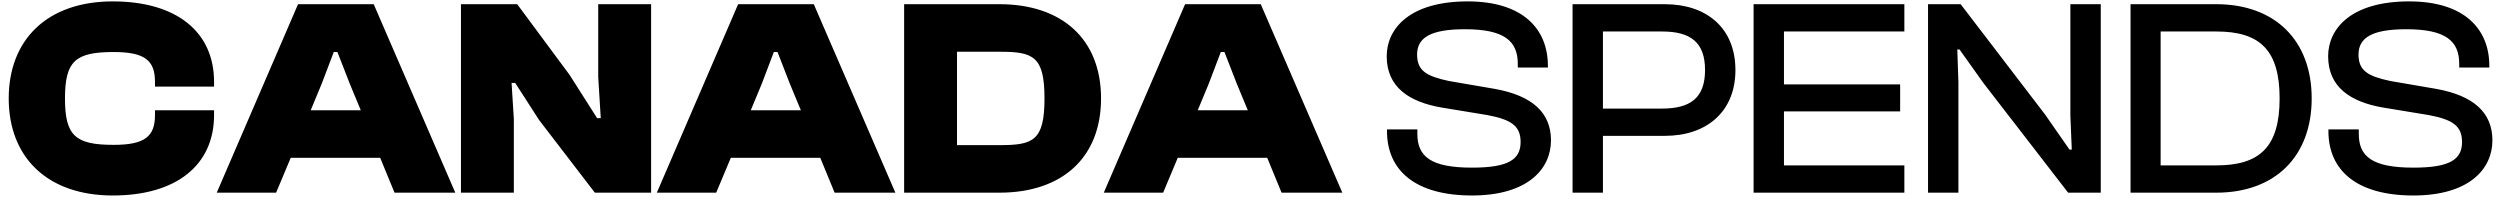
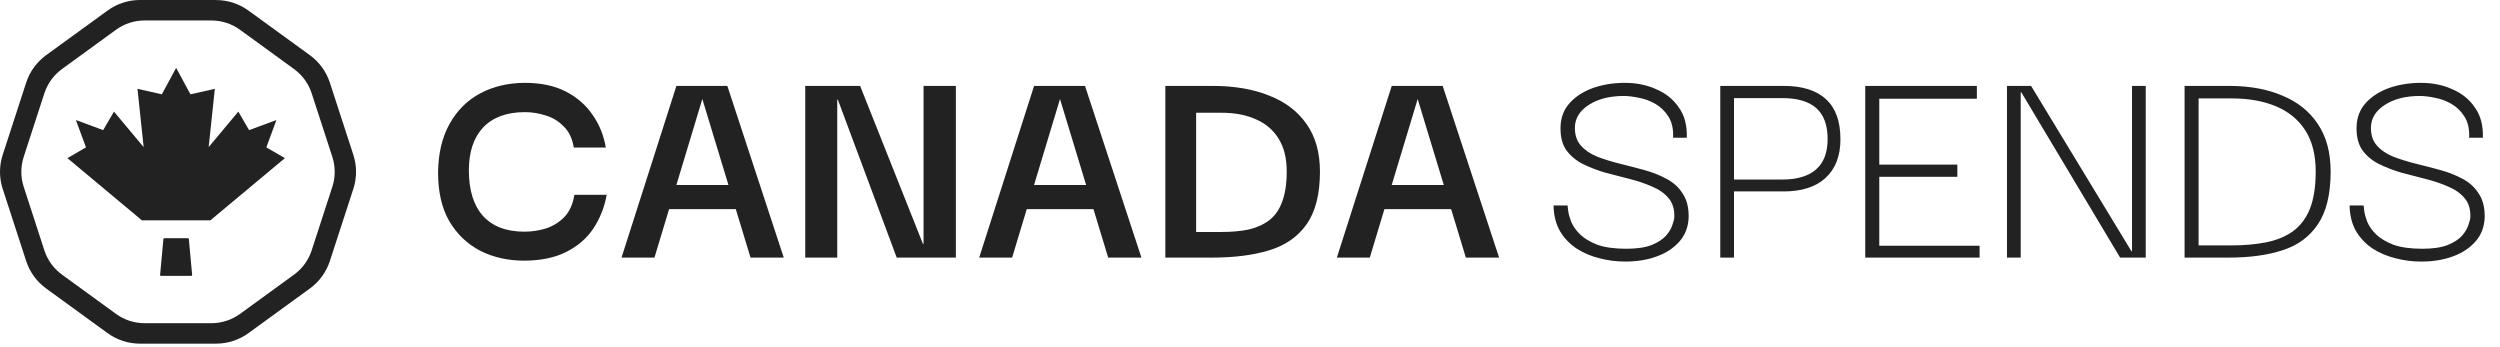
- <svg xmlns="http://www.w3.org/2000/svg" width="259" height="21" viewBox="0 0 259 21" fill="none">
-   <path d="M11.686 20.253C4.896 20.253 0.903 16.289 0.903 10.198C0.903 4.107 4.896 0.144 11.686 0.144C18.243 0.144 22.177 3.262 22.177 8.479V8.974H16.057V8.479C16.057 6.264 15.008 5.39 11.773 5.39C7.81 5.39 6.732 6.322 6.732 10.198C6.732 14.074 7.81 15.007 11.773 15.007C15.008 15.007 16.057 14.133 16.057 11.918V11.422H22.177V11.918C22.177 17.134 18.243 20.253 11.686 20.253ZM28.604 19.961H22.455L30.877 0.435H38.717L47.168 19.961H40.873L39.387 16.348H30.12L28.604 19.961ZM33.325 8.683L32.189 11.422H37.376L36.24 8.683L34.957 5.39H34.578L33.325 8.683ZM53.233 19.961H47.755V0.435H53.583L59.004 7.75L61.86 12.238H62.239L61.976 7.983V0.435H67.455V19.961H61.627L55.856 12.442L53.379 8.595H53L53.233 12.326V19.961ZM74.197 19.961H68.048L76.47 0.435H84.309L92.761 19.961H86.466L84.98 16.348H75.712L74.197 19.961ZM78.918 8.683L77.781 11.422H82.969L81.832 8.683L80.55 5.39H80.171L78.918 8.683ZM103.547 19.961H93.668V0.435H103.547C109.988 0.435 114.068 4.02 114.068 10.198C114.068 16.377 109.988 19.961 103.547 19.961ZM103.547 5.361H99.147V15.036H103.547C107.015 15.036 108.21 14.599 108.21 10.198C108.21 5.798 107.015 5.361 103.547 5.361ZM120.501 19.961H114.352L122.774 0.435H130.614L139.065 19.961H132.77L131.284 16.348H122.016L120.501 19.961ZM125.222 8.683L124.086 11.422H129.273L128.136 8.683L126.854 5.39H126.475L125.222 8.683ZM152.493 20.253C146.665 20.253 143.692 17.688 143.692 13.579V13.404H146.839V13.87C146.839 16.202 148.209 17.367 152.493 17.367C156.223 17.367 157.535 16.552 157.535 14.716C157.535 13.025 156.544 12.384 154.067 11.918L149.287 11.131C145.994 10.548 143.663 9.033 143.663 5.827C143.663 3 145.994 0.144 152.056 0.144C157.768 0.144 160.362 3 160.362 6.818V6.993H157.243V6.614C157.243 4.224 155.815 3.029 151.765 3.029C148.209 3.029 146.81 3.903 146.81 5.652C146.81 7.342 147.801 7.896 150.103 8.391L154.854 9.207C158.759 9.907 160.682 11.685 160.682 14.541C160.682 17.513 158.263 20.253 152.493 20.253ZM166.064 19.961H162.917V0.435H172.476C176.818 0.435 179.79 2.913 179.79 7.255C179.79 11.568 176.818 14.074 172.476 14.074H166.064V19.961ZM172.184 3.262H166.064V11.248H172.184C175.128 11.248 176.643 10.14 176.643 7.255C176.643 4.37 175.128 3.262 172.184 3.262ZM197.292 19.961H181.672V0.435H197.292V3.262H184.819V8.741H196.855V11.539H184.819V17.134H197.292V19.961ZM202.891 19.961H199.744V0.435H203.124L211.867 11.86L214.403 15.502H214.636L214.49 11.976V0.435H217.638V19.961H214.257L205.456 8.566L203.008 5.127H202.775L202.891 8.508V19.961ZM229.611 19.961H220.723V0.435H229.611C235.673 0.435 239.491 4.166 239.491 10.198C239.491 16.231 235.673 19.961 229.611 19.961ZM229.611 3.262H223.841V17.134H229.611C234.128 17.134 236.168 15.211 236.168 10.198C236.168 5.186 234.128 3.262 229.611 3.262ZM250.025 20.253C244.196 20.253 241.224 17.688 241.224 13.579V13.404H244.371V13.87C244.371 16.202 245.741 17.367 250.025 17.367C253.755 17.367 255.067 16.552 255.067 14.716C255.067 13.025 254.076 12.384 251.599 11.918L246.819 11.131C243.526 10.548 241.195 9.033 241.195 5.827C241.195 3 243.526 0.144 249.588 0.144C255.3 0.144 257.894 3 257.894 6.818V6.993H254.775V6.614C254.775 4.224 253.347 3.029 249.296 3.029C245.741 3.029 244.342 3.903 244.342 5.652C244.342 7.342 245.333 7.896 247.635 8.391L252.386 9.207C256.291 9.907 258.214 11.685 258.214 14.541C258.214 17.513 255.795 20.253 250.025 20.253Z" fill="black" />
+ <svg xmlns="http://www.w3.org/2000/svg" width="787" height="109" viewBox="0 0 787 109" fill="none">
+   <path d="M83.842 46.393L87.016 37.788L78.411 40.962L75.022 35.131L65.685 46.315L67.628 27.962L59.961 29.691L55.449 21.369L50.946 29.691L43.279 27.962L45.222 46.315L35.875 35.131L32.486 40.962L23.891 37.788L27.065 46.393L21.225 49.782L44.666 69.355H66.232L89.683 49.782L83.842 46.393Z" fill="#222222" />
+   <path d="M51.717 74.981H59.179C59.316 74.981 59.433 75.089 59.443 75.225L60.488 86.546C60.498 86.702 60.38 86.838 60.224 86.838H50.662C50.506 86.838 50.379 86.702 50.398 86.546L51.443 75.225C51.453 75.089 51.57 74.981 51.707 74.981H51.717Z" fill="#222222" />
+   <path fill-rule="evenodd" clip-rule="evenodd" d="M44.083 0H67.998V0.011C71.66 0.011 75.233 1.164 78.196 3.315L97.538 17.363C100.501 19.514 102.71 22.541 103.841 26.023L111.232 48.742C112.364 52.223 112.364 55.971 111.232 59.452L103.841 82.171C102.71 85.641 100.501 88.679 97.538 90.83L78.196 104.879C75.233 107.03 71.66 108.183 67.998 108.183H44.083C40.421 108.183 36.848 107.03 33.885 104.879L14.543 90.83C11.58 88.679 9.372 85.652 8.24 82.171L0.849 59.452C-0.283 55.971 -0.283 52.223 0.849 48.742L8.24 26.012C9.372 22.541 11.58 19.503 14.543 17.352L33.885 3.304C36.848 1.153 40.421 0 44.083 0ZM45.517 6.442H66.565V6.452C69.788 6.452 72.933 7.468 75.541 9.363L92.566 21.738C95.173 23.633 97.117 26.299 98.113 29.366L104.618 49.379C105.614 52.446 105.614 55.747 104.618 58.814L98.113 78.827C97.117 81.884 95.173 84.56 92.566 86.455L75.541 98.83C72.933 100.725 69.788 101.74 66.565 101.74H45.517C42.294 101.74 39.149 100.725 36.541 98.83L19.517 86.455C16.909 84.56 14.965 81.894 13.969 78.827L7.464 58.814C6.468 55.747 6.468 52.446 7.464 49.379L13.969 29.356C14.965 26.299 16.909 23.623 19.517 21.728L36.541 9.353C39.149 7.458 42.294 6.442 45.517 6.442Z" fill="#222222" />
+   <path d="M164.977 82.051C159.921 82.051 155.345 81.027 151.249 78.979C147.153 76.867 143.889 73.763 141.457 69.667C139.089 65.571 137.905 60.451 137.905 54.307C137.969 48.291 139.185 43.171 141.553 38.947C143.921 34.723 147.153 31.523 151.249 29.347C155.409 27.171 160.081 26.083 165.265 26.083C170.257 26.083 174.513 26.979 178.033 28.771C181.553 30.563 184.369 32.995 186.481 36.067C188.657 39.139 190.065 42.595 190.705 46.435H180.625C180.177 43.619 179.121 41.411 177.457 39.811C175.857 38.147 173.969 36.995 171.793 36.355C169.617 35.651 167.441 35.299 165.265 35.299C159.569 35.299 155.185 36.899 152.113 40.099C149.105 43.299 147.601 47.811 147.601 53.635C147.601 59.843 149.073 64.611 152.017 67.939C155.025 71.267 159.377 72.931 165.073 72.931C167.441 72.931 169.745 72.579 171.985 71.875C174.225 71.107 176.145 69.891 177.745 68.227C179.345 66.499 180.369 64.195 180.817 61.315H190.993C190.289 65.219 188.881 68.771 186.769 71.971C184.657 75.107 181.777 77.571 178.129 79.363C174.545 81.155 170.161 82.051 164.977 82.051ZM195.655 81.091L212.935 27.043H228.967L246.727 81.091H236.263L221.095 31.171L206.023 81.091H195.655ZM207.271 65.827L207.367 58.243H234.727L234.823 65.827H207.271ZM290.734 27.043H300.91V81.091H282.286L263.758 31.363H263.566V81.091H253.486V27.043H270.766L290.542 76.771H290.734V27.043ZM308.249 81.091L325.529 27.043H341.561L359.321 81.091H348.857L333.689 31.171L318.617 81.091H308.249ZM319.865 65.827L319.961 58.243H347.321L347.417 65.827H319.865ZM376.544 73.027C378.848 73.027 380.608 73.027 381.824 73.027C383.104 73.027 384 73.027 384.512 73.027C387.712 73.027 390.56 72.771 393.056 72.259C395.552 71.683 397.696 70.723 399.488 69.379C401.344 67.971 402.72 66.019 403.616 63.523C404.576 61.027 405.056 57.827 405.056 53.923C405.056 49.827 404.224 46.435 402.56 43.747C400.896 40.995 398.528 38.947 395.456 37.603C392.384 36.195 388.736 35.491 384.512 35.491H376.544V73.027ZM415.52 54.019C415.52 61.123 414.112 66.659 411.296 70.627C408.544 74.531 404.64 77.251 399.584 78.787C394.528 80.323 388.576 81.091 381.728 81.091C380.704 81.091 379.04 81.091 376.736 81.091C374.432 81.091 371.136 81.091 366.848 81.091V27.043C371.392 27.043 374.752 27.043 376.928 27.043C379.168 27.043 380.768 27.043 381.728 27.043C388.576 27.043 394.528 28.067 399.584 30.115C404.64 32.099 408.544 35.075 411.296 39.043C414.112 43.011 415.52 48.003 415.52 54.019ZM420.843 81.091L438.123 27.043H454.155L471.915 81.091H461.451L446.283 31.171L431.211 81.091H420.843ZM432.459 65.827L432.555 58.243H459.915L460.011 65.827H432.459Z" fill="#222222" />
+   <path d="M511.617 82.339C508.801 82.339 506.081 81.987 503.457 81.283C500.833 80.643 498.433 79.619 496.257 78.211C494.081 76.739 492.353 74.915 491.073 72.739C489.793 70.499 489.121 67.811 489.057 64.675H493.473C493.473 64.867 493.537 65.443 493.665 66.403C493.793 67.363 494.113 68.515 494.625 69.859C495.201 71.203 496.129 72.515 497.409 73.795C498.753 75.075 500.577 76.163 502.881 77.059C505.249 77.891 508.257 78.307 511.905 78.307C515.233 78.307 517.889 77.923 519.873 77.155C521.921 76.323 523.457 75.331 524.481 74.179C525.505 72.963 526.177 71.811 526.497 70.723C526.881 69.635 527.073 68.803 527.073 68.227C527.137 65.795 526.529 63.843 525.249 62.371C523.969 60.835 522.241 59.619 520.065 58.723C517.889 57.763 515.521 56.963 512.961 56.323C510.401 55.683 507.809 55.011 505.185 54.307C502.625 53.539 500.257 52.611 498.081 51.523C495.905 50.371 494.177 48.867 492.897 47.011C491.681 45.091 491.137 42.627 491.265 39.619C491.393 36.803 492.353 34.403 494.145 32.419C496.001 30.371 498.433 28.803 501.441 27.715C504.513 26.627 507.873 26.083 511.521 26.083C515.169 26.083 518.465 26.755 521.409 28.099C524.417 29.379 526.785 31.299 528.513 33.859C530.305 36.355 531.137 39.523 531.009 43.363H526.689C526.817 40.675 526.337 38.467 525.249 36.739C524.161 35.011 522.785 33.667 521.121 32.707C519.457 31.747 517.729 31.107 515.937 30.787C514.145 30.403 512.545 30.211 511.137 30.211C506.721 30.211 503.073 31.139 500.193 32.995C497.377 34.787 495.905 37.091 495.777 39.907C495.713 42.339 496.321 44.291 497.601 45.763C498.881 47.235 500.609 48.419 502.785 49.315C504.961 50.147 507.329 50.883 509.889 51.523C512.513 52.163 515.105 52.835 517.665 53.539C520.225 54.243 522.561 55.171 524.673 56.323C526.849 57.475 528.545 59.043 529.761 61.027C531.041 62.947 531.649 65.443 531.585 68.515C531.457 71.459 530.497 73.955 528.705 76.003C526.913 78.051 524.545 79.619 521.601 80.707C518.657 81.795 515.329 82.339 511.617 82.339ZM545.864 81.091H541.544V27.043H545.864V81.091ZM545.096 27.043H561.512C567.4 27.043 571.848 28.451 574.856 31.267C577.864 34.019 579.368 38.211 579.368 43.843C579.368 49.091 577.8 53.155 574.664 56.035C571.592 58.851 567.208 60.259 561.512 60.259H545V56.515H561.128C565.736 56.515 569.256 55.459 571.688 53.347C574.12 51.235 575.336 48.035 575.336 43.747C575.336 39.395 574.152 36.163 571.784 34.051C569.416 31.939 565.864 30.883 561.128 30.883H545.096V27.043ZM587.18 81.091V27.043H622.316V31.075H591.596V51.811H616.172V55.651H591.596V77.347H623.18V81.091H587.18ZM671.159 27.043H675.479V81.091H667.415L636.311 29.059H636.119V81.091H631.799V27.043H639.383L670.967 79.075H671.159V27.043ZM692.119 77.251C695.063 77.251 697.335 77.251 698.935 77.251C700.535 77.251 701.719 77.251 702.487 77.251C706.455 77.251 710.071 76.931 713.335 76.291C716.599 75.651 719.415 74.499 721.783 72.835C724.151 71.107 725.943 68.739 727.159 65.731C728.375 62.659 728.983 58.755 728.983 54.019C728.983 48.771 727.895 44.451 725.719 41.059C723.543 37.667 720.471 35.139 716.503 33.475C712.535 31.811 707.863 30.979 702.487 30.979H692.119V77.251ZM733.687 54.019C733.687 61.123 732.343 66.659 729.655 70.627C727.031 74.531 723.319 77.251 718.519 78.787C713.783 80.323 708.183 81.091 701.719 81.091C700.759 81.091 699.191 81.091 697.015 81.091C694.839 81.091 691.735 81.091 687.703 81.091V27.043C691.991 27.043 695.191 27.043 697.303 27.043C699.415 27.043 700.887 27.043 701.719 27.043C708.183 27.043 713.783 28.067 718.519 30.115C723.319 32.099 727.031 35.075 729.655 39.043C732.343 43.011 733.687 48.003 733.687 54.019ZM762.211 82.339C759.395 82.339 756.675 81.987 754.051 81.283C751.427 80.643 749.027 79.619 746.851 78.211C744.675 76.739 742.947 74.915 741.667 72.739C740.387 70.499 739.715 67.811 739.651 64.675H744.067C744.067 64.867 744.131 65.443 744.259 66.403C744.387 67.363 744.707 68.515 745.219 69.859C745.795 71.203 746.723 72.515 748.003 73.795C749.347 75.075 751.171 76.163 753.475 77.059C755.843 77.891 758.851 78.307 762.499 78.307C765.827 78.307 768.483 77.923 770.467 77.155C772.515 76.323 774.051 75.331 775.075 74.179C776.099 72.963 776.771 71.811 777.091 70.723C777.475 69.635 777.667 68.803 777.667 68.227C777.731 65.795 777.123 63.843 775.843 62.371C774.563 60.835 772.835 59.619 770.659 58.723C768.483 57.763 766.115 56.963 763.555 56.323C760.995 55.683 758.403 55.011 755.779 54.307C753.219 53.539 750.851 52.611 748.675 51.523C746.499 50.371 744.771 48.867 743.491 47.011C742.275 45.091 741.731 42.627 741.859 39.619C741.987 36.803 742.947 34.403 744.739 32.419C746.595 30.371 749.027 28.803 752.035 27.715C755.107 26.627 758.467 26.083 762.115 26.083C765.763 26.083 769.059 26.755 772.003 28.099C775.011 29.379 777.379 31.299 779.107 33.859C780.899 36.355 781.731 39.523 781.603 43.363H777.283C777.411 40.675 776.931 38.467 775.843 36.739C774.755 35.011 773.379 33.667 771.715 32.707C770.051 31.747 768.323 31.107 766.531 30.787C764.739 30.403 763.139 30.211 761.731 30.211C757.315 30.211 753.667 31.139 750.787 32.995C747.971 34.787 746.499 37.091 746.371 39.907C746.307 42.339 746.915 44.291 748.195 45.763C749.475 47.235 751.203 48.419 753.379 49.315C755.555 50.147 757.923 50.883 760.483 51.523C763.107 52.163 765.699 52.835 768.259 53.539C770.819 54.243 773.155 55.171 775.267 56.323C777.443 57.475 779.139 59.043 780.355 61.027C781.635 62.947 782.243 65.443 782.179 68.515C782.051 71.459 781.091 73.955 779.299 76.003C777.507 78.051 775.139 79.619 772.195 80.707C769.251 81.795 765.923 82.339 762.211 82.339Z" fill="#222222" />
</svg>
